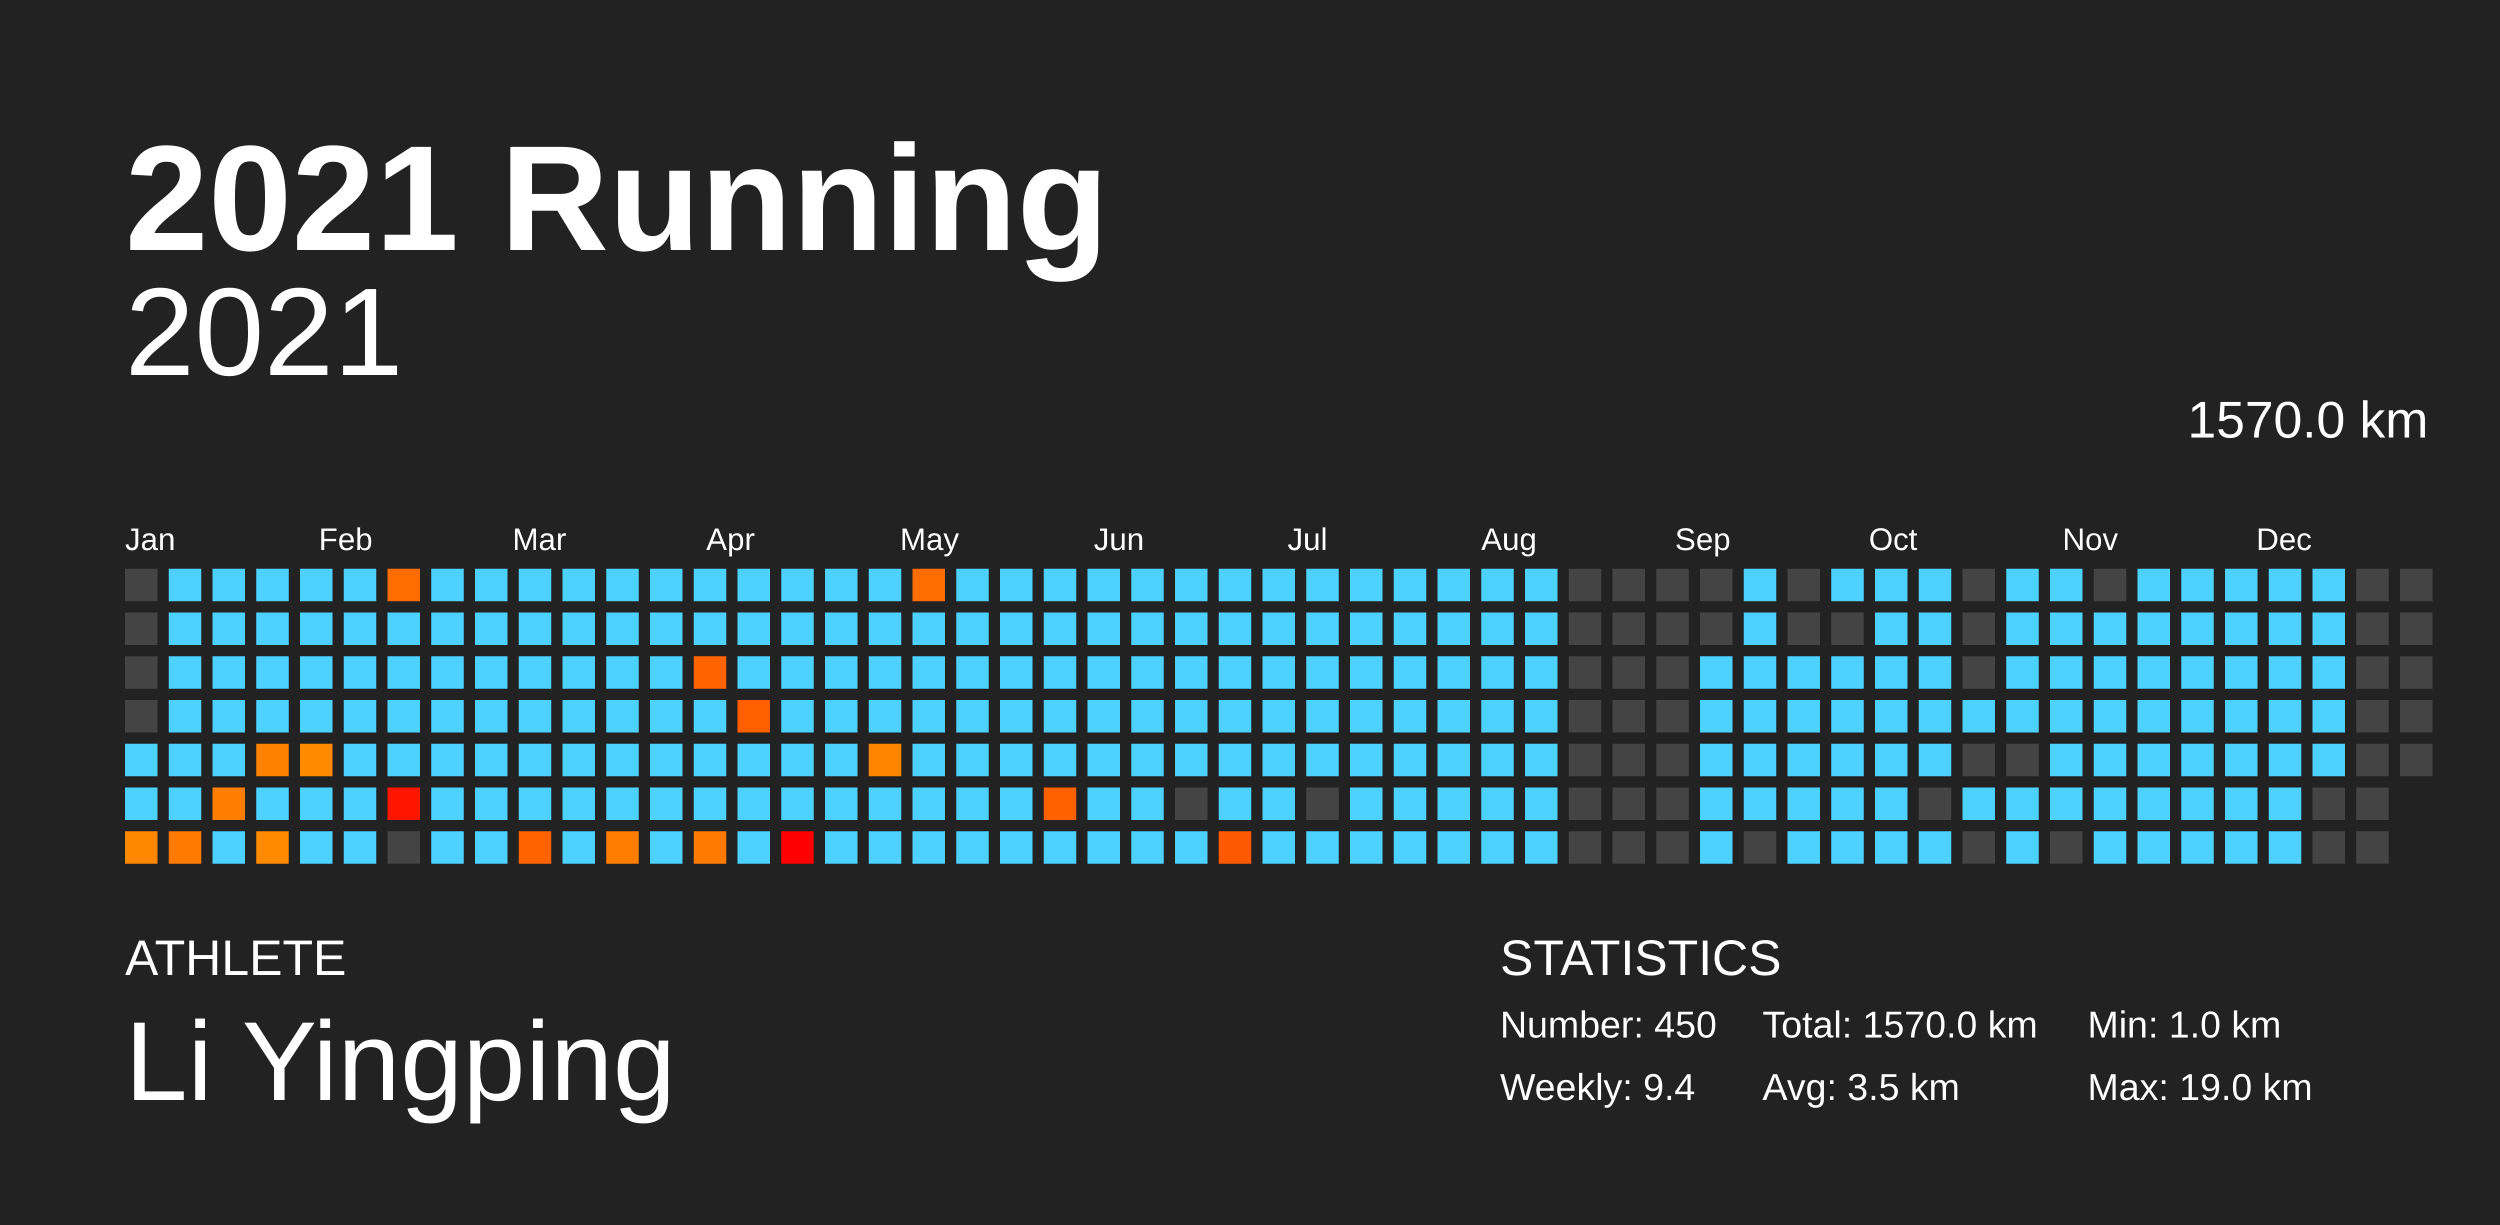
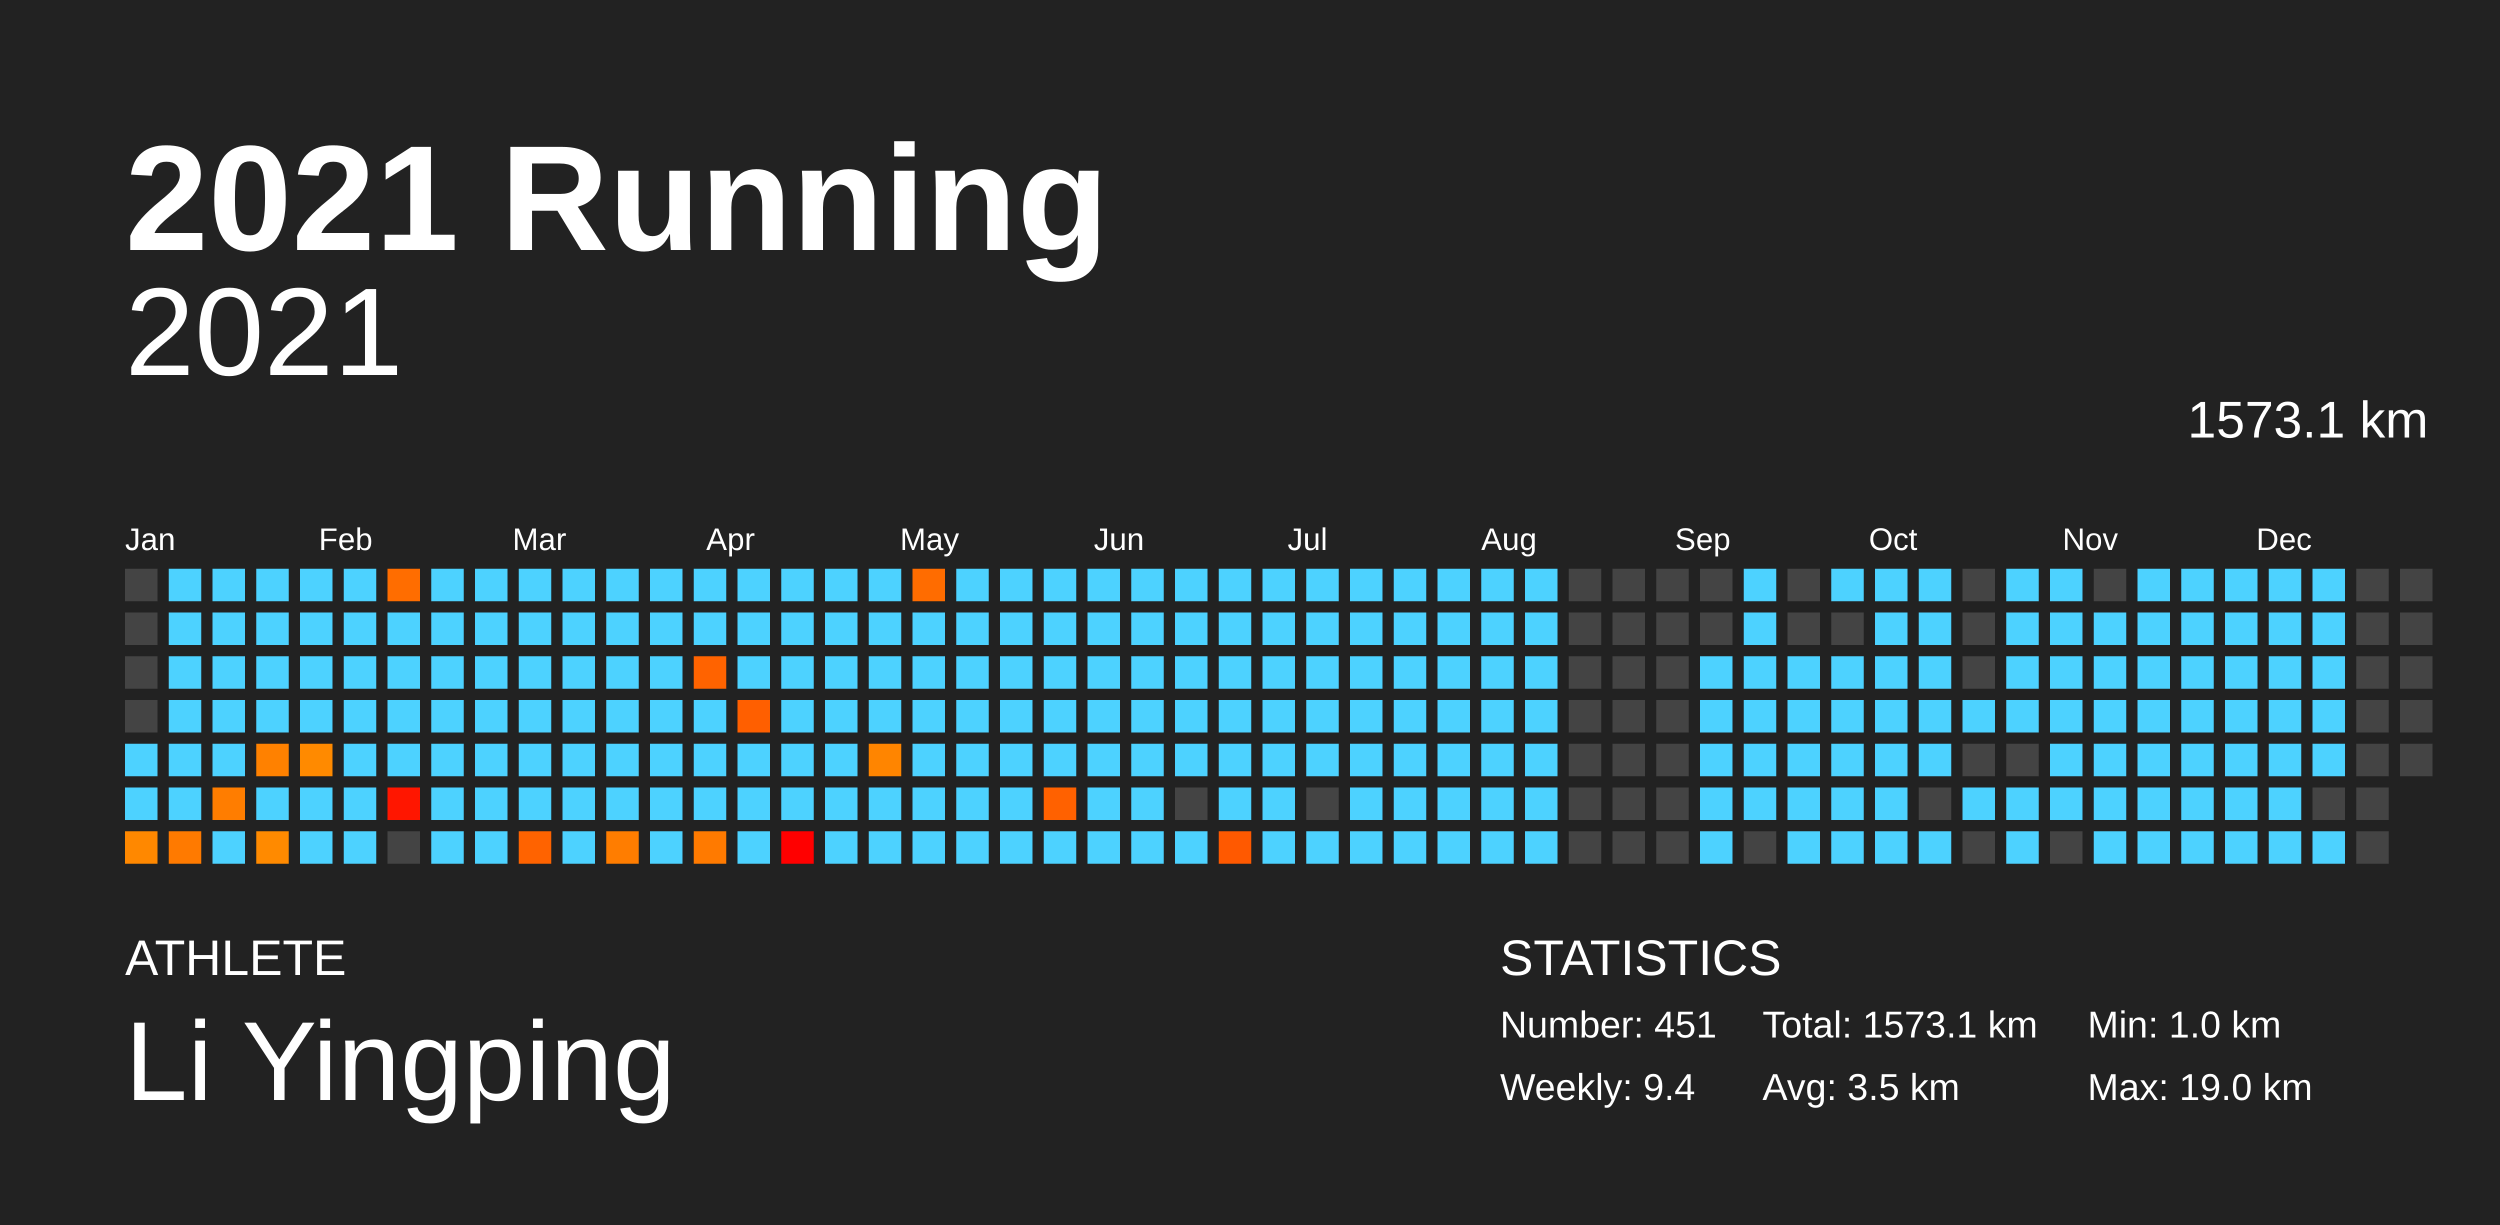
<svg xmlns="http://www.w3.org/2000/svg" baseProfile="full" height="98mm" version="1.1" viewBox="0,0,200,98" width="200mm">
  <defs />
  <rect fill="#222222" height="98" width="200" x="0" y="0" />
  <text fill="#FFFFFF" style="font-size:12px; font-family:Arial; font-weight:bold;" x="10" y="20">2021 Running</text>
  <text fill="#FFFFFF" style="font-size:4px; font-family:Arial" x="10" y="78">ATHLETE</text>
  <text fill="#FFFFFF" style="font-size:9px; font-family:Arial" x="10" y="88">Li Yingping</text>
  <text fill="#FFFFFF" style="font-size:4px; font-family:Arial" x="120" y="78">STATISTICS</text>
-   <text fill="#FFFFFF" style="font-size:3px; font-family:Arial" x="120" y="83">Number: 450</text>
+   <text fill="#FFFFFF" style="font-size:3px; font-family:Arial" x="120" y="83">Number: 451</text>
  <text fill="#FFFFFF" style="font-size:3px; font-family:Arial" x="120" y="88">Weekly: 9.4</text>
-   <text fill="#FFFFFF" style="font-size:3px; font-family:Arial" x="141" y="83">Total: 1570.0 km</text>
+   <text fill="#FFFFFF" style="font-size:3px; font-family:Arial" x="141" y="83">Total: 1573.1 km</text>
  <text fill="#FFFFFF" style="font-size:3px; font-family:Arial" x="141" y="88">Avg: 3.5 km</text>
  <text fill="#FFFFFF" style="font-size:3px; font-family:Arial" x="167" y="83">Min: 1.0 km</text>
  <text fill="#FFFFFF" style="font-size:3px; font-family:Arial" x="167" y="88">Max: 19.0 km</text>
  <text alignment-baseline="hanging" fill="#FFFFFF" style="font-size:10.0px; font-family:Arial;" x="10" y="30">2021</text>
-   <text alignment-baseline="hanging" fill="#FFFFFF" style="font-size:4.125px; font-family:Arial;" x="175" y="35">1570.0 km</text>
+   <text alignment-baseline="hanging" fill="#FFFFFF" style="font-size:4.125px; font-family:Arial;" x="175" y="35">1573.1 km</text>
  <text fill="#FFFFFF" style="font-size:2.5px; font-family:Arial" x="10.0" y="44">Jan</text>
  <text fill="#FFFFFF" style="font-size:2.5px; font-family:Arial" x="25.5" y="44">Feb</text>
  <text fill="#FFFFFF" style="font-size:2.5px; font-family:Arial" x="41.0" y="44">Mar</text>
  <text fill="#FFFFFF" style="font-size:2.5px; font-family:Arial" x="56.5" y="44">Apr</text>
  <text fill="#FFFFFF" style="font-size:2.5px; font-family:Arial" x="72.0" y="44">May</text>
  <text fill="#FFFFFF" style="font-size:2.5px; font-family:Arial" x="87.5" y="44">Jun</text>
  <text fill="#FFFFFF" style="font-size:2.5px; font-family:Arial" x="103.0" y="44">Jul</text>
  <text fill="#FFFFFF" style="font-size:2.5px; font-family:Arial" x="118.5" y="44">Aug</text>
  <text fill="#FFFFFF" style="font-size:2.5px; font-family:Arial" x="134.0" y="44">Sep</text>
  <text fill="#FFFFFF" style="font-size:2.5px; font-family:Arial" x="149.5" y="44">Oct</text>
  <text fill="#FFFFFF" style="font-size:2.5px; font-family:Arial" x="165.0" y="44">Nov</text>
  <text fill="#FFFFFF" style="font-size:2.5px; font-family:Arial" x="180.5" y="44">Dec</text>
  <rect fill="#444444" height="2.6" width="2.6" x="10.0" y="45.5" />
  <rect fill="#444444" height="2.6" width="2.6" x="10.0" y="49.0" />
  <rect fill="#444444" height="2.6" width="2.6" x="10.0" y="52.5" />
  <rect fill="#444444" height="2.6" width="2.6" x="10.0" y="56.0" />
  <rect fill="#4dd2ff" height="2.6" width="2.6" x="10.0" y="59.5" />
  <rect fill="#4dd2ff" height="2.6" width="2.6" x="10.0" y="63.0" />
  <rect fill="#ff8800" height="2.6" width="2.6" x="10.0" y="66.5" />
  <rect fill="#4dd2ff" height="2.6" width="2.6" x="13.5" y="45.5" />
  <rect fill="#4dd2ff" height="2.6" width="2.6" x="13.5" y="49.0" />
  <rect fill="#4dd2ff" height="2.6" width="2.6" x="13.5" y="52.5" />
  <rect fill="#4dd2ff" height="2.6" width="2.6" x="13.5" y="56.0" />
  <rect fill="#4dd2ff" height="2.6" width="2.6" x="13.5" y="59.5" />
  <rect fill="#4dd2ff" height="2.6" width="2.6" x="13.5" y="63.0" />
  <rect fill="#ff7a00" height="2.6" width="2.6" x="13.5" y="66.5" />
  <rect fill="#4dd2ff" height="2.6" width="2.6" x="17.0" y="45.5" />
  <rect fill="#4dd2ff" height="2.6" width="2.6" x="17.0" y="49.0" />
  <rect fill="#4dd2ff" height="2.6" width="2.6" x="17.0" y="52.5" />
  <rect fill="#4dd2ff" height="2.6" width="2.6" x="17.0" y="56.0" />
  <rect fill="#4dd2ff" height="2.6" width="2.6" x="17.0" y="59.5" />
  <rect fill="#ff7d00" height="2.6" width="2.6" x="17.0" y="63.0" />
  <rect fill="#4dd2ff" height="2.6" width="2.6" x="17.0" y="66.5" />
  <rect fill="#4dd2ff" height="2.6" width="2.6" x="20.5" y="45.5" />
  <rect fill="#4dd2ff" height="2.6" width="2.6" x="20.5" y="49.0" />
  <rect fill="#4dd2ff" height="2.6" width="2.6" x="20.5" y="52.5" />
  <rect fill="#4dd2ff" height="2.6" width="2.6" x="20.5" y="56.0" />
  <rect fill="#ff8100" height="2.6" width="2.6" x="20.5" y="59.5" />
  <rect fill="#4dd2ff" height="2.6" width="2.6" x="20.5" y="63.0" />
  <rect fill="#ff8a00" height="2.6" width="2.6" x="20.5" y="66.5" />
  <rect fill="#4dd2ff" height="2.6" width="2.6" x="24.0" y="45.5" />
  <rect fill="#4dd2ff" height="2.6" width="2.6" x="24.0" y="49.0" />
  <rect fill="#4dd2ff" height="2.6" width="2.6" x="24.0" y="52.5" />
  <rect fill="#4dd2ff" height="2.6" width="2.6" x="24.0" y="56.0" />
  <rect fill="#ff8a00" height="2.6" width="2.6" x="24.0" y="59.5" />
  <rect fill="#4dd2ff" height="2.6" width="2.6" x="24.0" y="63.0" />
  <rect fill="#4dd2ff" height="2.6" width="2.6" x="24.0" y="66.5" />
  <rect fill="#4dd2ff" height="2.6" width="2.6" x="27.5" y="45.5" />
  <rect fill="#4dd2ff" height="2.6" width="2.6" x="27.5" y="49.0" />
  <rect fill="#4dd2ff" height="2.6" width="2.6" x="27.5" y="52.5" />
  <rect fill="#4dd2ff" height="2.6" width="2.6" x="27.5" y="56.0" />
  <rect fill="#4dd2ff" height="2.6" width="2.6" x="27.5" y="59.5" />
  <rect fill="#4dd2ff" height="2.6" width="2.6" x="27.5" y="63.0" />
  <rect fill="#4dd2ff" height="2.6" width="2.6" x="27.5" y="66.5" />
  <rect fill="#ff6d00" height="2.6" width="2.6" x="31.0" y="45.5" />
  <rect fill="#4dd2ff" height="2.6" width="2.6" x="31.0" y="49.0" />
  <rect fill="#4dd2ff" height="2.6" width="2.6" x="31.0" y="52.5" />
  <rect fill="#4dd2ff" height="2.6" width="2.6" x="31.0" y="56.0" />
  <rect fill="#4dd2ff" height="2.6" width="2.6" x="31.0" y="59.5" />
  <rect fill="#ff1600" height="2.6" width="2.6" x="31.0" y="63.0" />
  <rect fill="#444444" height="2.6" width="2.6" x="31.0" y="66.5" />
  <rect fill="#4dd2ff" height="2.6" width="2.6" x="34.5" y="45.5" />
  <rect fill="#4dd2ff" height="2.6" width="2.6" x="34.5" y="49.0" />
  <rect fill="#4dd2ff" height="2.6" width="2.6" x="34.5" y="52.5" />
  <rect fill="#4dd2ff" height="2.6" width="2.6" x="34.5" y="56.0" />
  <rect fill="#4dd2ff" height="2.6" width="2.6" x="34.5" y="59.5" />
  <rect fill="#4dd2ff" height="2.6" width="2.6" x="34.5" y="63.0" />
  <rect fill="#4dd2ff" height="2.6" width="2.6" x="34.5" y="66.5" />
  <rect fill="#4dd2ff" height="2.6" width="2.6" x="38.0" y="45.5" />
  <rect fill="#4dd2ff" height="2.6" width="2.6" x="38.0" y="49.0" />
  <rect fill="#4dd2ff" height="2.6" width="2.6" x="38.0" y="52.5" />
  <rect fill="#4dd2ff" height="2.6" width="2.6" x="38.0" y="56.0" />
  <rect fill="#4dd2ff" height="2.6" width="2.6" x="38.0" y="59.5" />
  <rect fill="#4dd2ff" height="2.6" width="2.6" x="38.0" y="63.0" />
  <rect fill="#4dd2ff" height="2.6" width="2.6" x="38.0" y="66.5" />
  <rect fill="#4dd2ff" height="2.6" width="2.6" x="41.5" y="45.5" />
  <rect fill="#4dd2ff" height="2.6" width="2.6" x="41.5" y="49.0" />
  <rect fill="#4dd2ff" height="2.6" width="2.6" x="41.5" y="52.5" />
  <rect fill="#4dd2ff" height="2.6" width="2.6" x="41.5" y="56.0" />
  <rect fill="#4dd2ff" height="2.6" width="2.6" x="41.5" y="59.5" />
  <rect fill="#4dd2ff" height="2.6" width="2.6" x="41.5" y="63.0" />
  <rect fill="#ff6300" height="2.6" width="2.6" x="41.5" y="66.5" />
  <rect fill="#4dd2ff" height="2.6" width="2.6" x="45.0" y="45.5" />
  <rect fill="#4dd2ff" height="2.6" width="2.6" x="45.0" y="49.0" />
  <rect fill="#4dd2ff" height="2.6" width="2.6" x="45.0" y="52.5" />
  <rect fill="#4dd2ff" height="2.6" width="2.6" x="45.0" y="56.0" />
  <rect fill="#4dd2ff" height="2.6" width="2.6" x="45.0" y="59.5" />
  <rect fill="#4dd2ff" height="2.6" width="2.6" x="45.0" y="63.0" />
  <rect fill="#4dd2ff" height="2.6" width="2.6" x="45.0" y="66.5" />
  <rect fill="#4dd2ff" height="2.6" width="2.6" x="48.5" y="45.5" />
  <rect fill="#4dd2ff" height="2.6" width="2.6" x="48.5" y="49.0" />
  <rect fill="#4dd2ff" height="2.6" width="2.6" x="48.5" y="52.5" />
  <rect fill="#4dd2ff" height="2.6" width="2.6" x="48.5" y="56.0" />
  <rect fill="#4dd2ff" height="2.6" width="2.6" x="48.5" y="59.5" />
  <rect fill="#4dd2ff" height="2.6" width="2.6" x="48.5" y="63.0" />
  <rect fill="#ff7d00" height="2.6" width="2.6" x="48.5" y="66.5" />
  <rect fill="#4dd2ff" height="2.6" width="2.6" x="52.0" y="45.5" />
  <rect fill="#4dd2ff" height="2.6" width="2.6" x="52.0" y="49.0" />
  <rect fill="#4dd2ff" height="2.6" width="2.6" x="52.0" y="52.5" />
  <rect fill="#4dd2ff" height="2.6" width="2.6" x="52.0" y="56.0" />
  <rect fill="#4dd2ff" height="2.6" width="2.6" x="52.0" y="59.5" />
  <rect fill="#4dd2ff" height="2.6" width="2.6" x="52.0" y="63.0" />
  <rect fill="#4dd2ff" height="2.6" width="2.6" x="52.0" y="66.5" />
  <rect fill="#4dd2ff" height="2.6" width="2.6" x="55.5" y="45.5" />
  <rect fill="#4dd2ff" height="2.6" width="2.6" x="55.5" y="49.0" />
  <rect fill="#ff6300" height="2.6" width="2.6" x="55.5" y="52.5" />
  <rect fill="#4dd2ff" height="2.6" width="2.6" x="55.5" y="56.0" />
  <rect fill="#4dd2ff" height="2.6" width="2.6" x="55.5" y="59.5" />
  <rect fill="#4dd2ff" height="2.6" width="2.6" x="55.5" y="63.0" />
  <rect fill="#ff7a00" height="2.6" width="2.6" x="55.5" y="66.5" />
  <rect fill="#4dd2ff" height="2.6" width="2.6" x="59.0" y="45.5" />
  <rect fill="#4dd2ff" height="2.6" width="2.6" x="59.0" y="49.0" />
  <rect fill="#4dd2ff" height="2.6" width="2.6" x="59.0" y="52.5" />
  <rect fill="#ff5f00" height="2.6" width="2.6" x="59.0" y="56.0" />
  <rect fill="#4dd2ff" height="2.6" width="2.6" x="59.0" y="59.5" />
  <rect fill="#4dd2ff" height="2.6" width="2.6" x="59.0" y="63.0" />
  <rect fill="#4dd2ff" height="2.6" width="2.6" x="59.0" y="66.5" />
  <rect fill="#4dd2ff" height="2.6" width="2.6" x="62.5" y="45.5" />
  <rect fill="#4dd2ff" height="2.6" width="2.6" x="62.5" y="49.0" />
  <rect fill="#4dd2ff" height="2.6" width="2.6" x="62.5" y="52.5" />
  <rect fill="#4dd2ff" height="2.6" width="2.6" x="62.5" y="56.0" />
  <rect fill="#4dd2ff" height="2.6" width="2.6" x="62.5" y="59.5" />
  <rect fill="#4dd2ff" height="2.6" width="2.6" x="62.5" y="63.0" />
  <rect fill="red" height="2.6" width="2.6" x="62.5" y="66.5" />
  <rect fill="#4dd2ff" height="2.6" width="2.6" x="66.0" y="45.5" />
  <rect fill="#4dd2ff" height="2.6" width="2.6" x="66.0" y="49.0" />
  <rect fill="#4dd2ff" height="2.6" width="2.6" x="66.0" y="52.5" />
  <rect fill="#4dd2ff" height="2.6" width="2.6" x="66.0" y="56.0" />
  <rect fill="#4dd2ff" height="2.6" width="2.6" x="66.0" y="59.5" />
  <rect fill="#4dd2ff" height="2.6" width="2.6" x="66.0" y="63.0" />
  <rect fill="#4dd2ff" height="2.6" width="2.6" x="66.0" y="66.5" />
  <rect fill="#4dd2ff" height="2.6" width="2.6" x="69.5" y="45.5" />
  <rect fill="#4dd2ff" height="2.6" width="2.6" x="69.5" y="49.0" />
  <rect fill="#4dd2ff" height="2.6" width="2.6" x="69.5" y="52.5" />
  <rect fill="#4dd2ff" height="2.6" width="2.6" x="69.5" y="56.0" />
  <rect fill="#ff8500" height="2.6" width="2.6" x="69.5" y="59.5" />
  <rect fill="#4dd2ff" height="2.6" width="2.6" x="69.5" y="63.0" />
  <rect fill="#4dd2ff" height="2.6" width="2.6" x="69.5" y="66.5" />
  <rect fill="#ff6c00" height="2.6" width="2.6" x="73.0" y="45.5" />
  <rect fill="#4dd2ff" height="2.6" width="2.6" x="73.0" y="49.0" />
  <rect fill="#4dd2ff" height="2.6" width="2.6" x="73.0" y="52.5" />
  <rect fill="#4dd2ff" height="2.6" width="2.6" x="73.0" y="56.0" />
  <rect fill="#4dd2ff" height="2.6" width="2.6" x="73.0" y="59.5" />
  <rect fill="#4dd2ff" height="2.6" width="2.6" x="73.0" y="63.0" />
  <rect fill="#4dd2ff" height="2.6" width="2.6" x="73.0" y="66.5" />
  <rect fill="#4dd2ff" height="2.6" width="2.6" x="76.5" y="45.5" />
  <rect fill="#4dd2ff" height="2.6" width="2.6" x="76.5" y="49.0" />
  <rect fill="#4dd2ff" height="2.6" width="2.6" x="76.5" y="52.5" />
  <rect fill="#4dd2ff" height="2.6" width="2.6" x="76.5" y="56.0" />
  <rect fill="#4dd2ff" height="2.6" width="2.6" x="76.5" y="59.5" />
  <rect fill="#4dd2ff" height="2.6" width="2.6" x="76.5" y="63.0" />
  <rect fill="#4dd2ff" height="2.6" width="2.6" x="76.5" y="66.5" />
  <rect fill="#4dd2ff" height="2.6" width="2.6" x="80.0" y="45.5" />
  <rect fill="#4dd2ff" height="2.6" width="2.6" x="80.0" y="49.0" />
  <rect fill="#4dd2ff" height="2.6" width="2.6" x="80.0" y="52.5" />
  <rect fill="#4dd2ff" height="2.6" width="2.6" x="80.0" y="56.0" />
  <rect fill="#4dd2ff" height="2.6" width="2.6" x="80.0" y="59.5" />
  <rect fill="#4dd2ff" height="2.6" width="2.6" x="80.0" y="63.0" />
  <rect fill="#4dd2ff" height="2.6" width="2.6" x="80.0" y="66.5" />
  <rect fill="#4dd2ff" height="2.6" width="2.6" x="83.5" y="45.5" />
  <rect fill="#4dd2ff" height="2.6" width="2.6" x="83.5" y="49.0" />
  <rect fill="#4dd2ff" height="2.6" width="2.6" x="83.5" y="52.5" />
  <rect fill="#4dd2ff" height="2.6" width="2.6" x="83.5" y="56.0" />
  <rect fill="#4dd2ff" height="2.6" width="2.6" x="83.5" y="59.5" />
  <rect fill="#ff6100" height="2.6" width="2.6" x="83.5" y="63.0" />
  <rect fill="#4dd2ff" height="2.6" width="2.6" x="83.5" y="66.5" />
  <rect fill="#4dd2ff" height="2.6" width="2.6" x="87.0" y="45.5" />
  <rect fill="#4dd2ff" height="2.6" width="2.6" x="87.0" y="49.0" />
  <rect fill="#4dd2ff" height="2.6" width="2.6" x="87.0" y="52.5" />
  <rect fill="#4dd2ff" height="2.6" width="2.6" x="87.0" y="56.0" />
  <rect fill="#4dd2ff" height="2.6" width="2.6" x="87.0" y="59.5" />
  <rect fill="#4dd2ff" height="2.6" width="2.6" x="87.0" y="63.0" />
  <rect fill="#4dd2ff" height="2.6" width="2.6" x="87.0" y="66.5" />
  <rect fill="#4dd2ff" height="2.6" width="2.6" x="90.5" y="45.5" />
  <rect fill="#4dd2ff" height="2.6" width="2.6" x="90.5" y="49.0" />
  <rect fill="#4dd2ff" height="2.6" width="2.6" x="90.5" y="52.5" />
  <rect fill="#4dd2ff" height="2.6" width="2.6" x="90.5" y="56.0" />
  <rect fill="#4dd2ff" height="2.6" width="2.6" x="90.5" y="59.5" />
  <rect fill="#4dd2ff" height="2.6" width="2.6" x="90.5" y="63.0" />
  <rect fill="#4dd2ff" height="2.6" width="2.6" x="90.5" y="66.5" />
  <rect fill="#4dd2ff" height="2.6" width="2.6" x="94.0" y="45.5" />
  <rect fill="#4dd2ff" height="2.6" width="2.6" x="94.0" y="49.0" />
  <rect fill="#4dd2ff" height="2.6" width="2.6" x="94.0" y="52.5" />
  <rect fill="#4dd2ff" height="2.6" width="2.6" x="94.0" y="56.0" />
  <rect fill="#4dd2ff" height="2.6" width="2.6" x="94.0" y="59.5" />
  <rect fill="#444444" height="2.6" width="2.6" x="94.0" y="63.0" />
  <rect fill="#4dd2ff" height="2.6" width="2.6" x="94.0" y="66.5" />
  <rect fill="#4dd2ff" height="2.6" width="2.6" x="97.5" y="45.5" />
  <rect fill="#4dd2ff" height="2.6" width="2.6" x="97.5" y="49.0" />
  <rect fill="#4dd2ff" height="2.6" width="2.6" x="97.5" y="52.5" />
  <rect fill="#4dd2ff" height="2.6" width="2.6" x="97.5" y="56.0" />
  <rect fill="#4dd2ff" height="2.6" width="2.6" x="97.5" y="59.5" />
  <rect fill="#4dd2ff" height="2.6" width="2.6" x="97.5" y="63.0" />
  <rect fill="#ff5900" height="2.6" width="2.6" x="97.5" y="66.5" />
  <rect fill="#4dd2ff" height="2.6" width="2.6" x="101.0" y="45.5" />
  <rect fill="#4dd2ff" height="2.6" width="2.6" x="101.0" y="49.0" />
  <rect fill="#4dd2ff" height="2.6" width="2.6" x="101.0" y="52.5" />
  <rect fill="#4dd2ff" height="2.6" width="2.6" x="101.0" y="56.0" />
  <rect fill="#4dd2ff" height="2.6" width="2.6" x="101.0" y="59.5" />
  <rect fill="#4dd2ff" height="2.6" width="2.6" x="101.0" y="63.0" />
  <rect fill="#4dd2ff" height="2.6" width="2.6" x="101.0" y="66.5" />
  <rect fill="#4dd2ff" height="2.6" width="2.6" x="104.5" y="45.5" />
  <rect fill="#4dd2ff" height="2.6" width="2.6" x="104.5" y="49.0" />
  <rect fill="#4dd2ff" height="2.6" width="2.6" x="104.5" y="52.5" />
  <rect fill="#4dd2ff" height="2.6" width="2.6" x="104.5" y="56.0" />
  <rect fill="#4dd2ff" height="2.6" width="2.6" x="104.5" y="59.5" />
  <rect fill="#444444" height="2.6" width="2.6" x="104.5" y="63.0" />
  <rect fill="#4dd2ff" height="2.6" width="2.6" x="104.5" y="66.5" />
  <rect fill="#4dd2ff" height="2.6" width="2.6" x="108.0" y="45.5" />
  <rect fill="#4dd2ff" height="2.6" width="2.6" x="108.0" y="49.0" />
  <rect fill="#4dd2ff" height="2.6" width="2.6" x="108.0" y="52.5" />
  <rect fill="#4dd2ff" height="2.6" width="2.6" x="108.0" y="56.0" />
  <rect fill="#4dd2ff" height="2.6" width="2.6" x="108.0" y="59.5" />
  <rect fill="#4dd2ff" height="2.6" width="2.6" x="108.0" y="63.0" />
  <rect fill="#4dd2ff" height="2.6" width="2.6" x="108.0" y="66.5" />
  <rect fill="#4dd2ff" height="2.6" width="2.6" x="111.5" y="45.5" />
  <rect fill="#4dd2ff" height="2.6" width="2.6" x="111.5" y="49.0" />
  <rect fill="#4dd2ff" height="2.6" width="2.6" x="111.5" y="52.5" />
  <rect fill="#4dd2ff" height="2.6" width="2.6" x="111.5" y="56.0" />
  <rect fill="#4dd2ff" height="2.6" width="2.6" x="111.5" y="59.5" />
  <rect fill="#4dd2ff" height="2.6" width="2.6" x="111.5" y="63.0" />
  <rect fill="#4dd2ff" height="2.6" width="2.6" x="111.5" y="66.5" />
  <rect fill="#4dd2ff" height="2.6" width="2.6" x="115.0" y="45.5" />
  <rect fill="#4dd2ff" height="2.6" width="2.6" x="115.0" y="49.0" />
  <rect fill="#4dd2ff" height="2.6" width="2.6" x="115.0" y="52.5" />
  <rect fill="#4dd2ff" height="2.6" width="2.6" x="115.0" y="56.0" />
  <rect fill="#4dd2ff" height="2.6" width="2.6" x="115.0" y="59.5" />
  <rect fill="#4dd2ff" height="2.6" width="2.6" x="115.0" y="63.0" />
  <rect fill="#4dd2ff" height="2.6" width="2.6" x="115.0" y="66.5" />
  <rect fill="#4dd2ff" height="2.6" width="2.6" x="118.5" y="45.5" />
  <rect fill="#4dd2ff" height="2.6" width="2.6" x="118.5" y="49.0" />
  <rect fill="#4dd2ff" height="2.6" width="2.6" x="118.5" y="52.5" />
  <rect fill="#4dd2ff" height="2.6" width="2.6" x="118.5" y="56.0" />
  <rect fill="#4dd2ff" height="2.6" width="2.6" x="118.5" y="59.5" />
  <rect fill="#4dd2ff" height="2.6" width="2.6" x="118.5" y="63.0" />
  <rect fill="#4dd2ff" height="2.6" width="2.6" x="118.5" y="66.5" />
  <rect fill="#4dd2ff" height="2.6" width="2.6" x="122.0" y="45.5" />
  <rect fill="#4dd2ff" height="2.6" width="2.6" x="122.0" y="49.0" />
  <rect fill="#4dd2ff" height="2.6" width="2.6" x="122.0" y="52.5" />
  <rect fill="#4dd2ff" height="2.6" width="2.6" x="122.0" y="56.0" />
  <rect fill="#4dd2ff" height="2.6" width="2.6" x="122.0" y="59.5" />
  <rect fill="#4dd2ff" height="2.6" width="2.6" x="122.0" y="63.0" />
  <rect fill="#4dd2ff" height="2.6" width="2.6" x="122.0" y="66.5" />
  <rect fill="#444444" height="2.6" width="2.6" x="125.5" y="45.5" />
  <rect fill="#444444" height="2.6" width="2.6" x="125.5" y="49.0" />
  <rect fill="#444444" height="2.6" width="2.6" x="125.5" y="52.5" />
  <rect fill="#444444" height="2.6" width="2.6" x="125.5" y="56.0" />
  <rect fill="#444444" height="2.6" width="2.6" x="125.5" y="59.5" />
  <rect fill="#444444" height="2.6" width="2.6" x="125.5" y="63.0" />
  <rect fill="#444444" height="2.6" width="2.6" x="125.5" y="66.5" />
  <rect fill="#444444" height="2.6" width="2.6" x="129.0" y="45.5" />
  <rect fill="#444444" height="2.6" width="2.6" x="129.0" y="49.0" />
  <rect fill="#444444" height="2.6" width="2.6" x="129.0" y="52.5" />
  <rect fill="#444444" height="2.6" width="2.6" x="129.0" y="56.0" />
  <rect fill="#444444" height="2.6" width="2.6" x="129.0" y="59.5" />
  <rect fill="#444444" height="2.6" width="2.6" x="129.0" y="63.0" />
  <rect fill="#444444" height="2.6" width="2.6" x="129.0" y="66.5" />
  <rect fill="#444444" height="2.6" width="2.6" x="132.5" y="45.5" />
  <rect fill="#444444" height="2.6" width="2.6" x="132.5" y="49.0" />
  <rect fill="#444444" height="2.6" width="2.6" x="132.5" y="52.5" />
  <rect fill="#444444" height="2.6" width="2.6" x="132.5" y="56.0" />
  <rect fill="#444444" height="2.6" width="2.6" x="132.5" y="59.5" />
  <rect fill="#444444" height="2.6" width="2.6" x="132.5" y="63.0" />
  <rect fill="#444444" height="2.6" width="2.6" x="132.5" y="66.5" />
  <rect fill="#444444" height="2.6" width="2.6" x="136.0" y="45.5" />
  <rect fill="#444444" height="2.6" width="2.6" x="136.0" y="49.0" />
  <rect fill="#4dd2ff" height="2.6" width="2.6" x="136.0" y="52.5" />
  <rect fill="#4dd2ff" height="2.6" width="2.6" x="136.0" y="56.0" />
  <rect fill="#4dd2ff" height="2.6" width="2.6" x="136.0" y="59.5" />
  <rect fill="#4dd2ff" height="2.6" width="2.6" x="136.0" y="63.0" />
  <rect fill="#4dd2ff" height="2.6" width="2.6" x="136.0" y="66.5" />
  <rect fill="#4dd2ff" height="2.6" width="2.6" x="139.5" y="45.5" />
  <rect fill="#4dd2ff" height="2.6" width="2.6" x="139.5" y="49.0" />
  <rect fill="#4dd2ff" height="2.6" width="2.6" x="139.5" y="52.5" />
  <rect fill="#4dd2ff" height="2.6" width="2.6" x="139.5" y="56.0" />
  <rect fill="#4dd2ff" height="2.6" width="2.6" x="139.5" y="59.5" />
  <rect fill="#4dd2ff" height="2.6" width="2.6" x="139.5" y="63.0" />
  <rect fill="#444444" height="2.6" width="2.6" x="139.5" y="66.5" />
  <rect fill="#444444" height="2.6" width="2.6" x="143.0" y="45.5" />
  <rect fill="#444444" height="2.6" width="2.6" x="143.0" y="49.0" />
  <rect fill="#4dd2ff" height="2.6" width="2.6" x="143.0" y="52.5" />
  <rect fill="#4dd2ff" height="2.6" width="2.6" x="143.0" y="56.0" />
  <rect fill="#4dd2ff" height="2.6" width="2.6" x="143.0" y="59.5" />
  <rect fill="#4dd2ff" height="2.6" width="2.6" x="143.0" y="63.0" />
  <rect fill="#4dd2ff" height="2.6" width="2.6" x="143.0" y="66.5" />
  <rect fill="#4dd2ff" height="2.6" width="2.6" x="146.5" y="45.5" />
  <rect fill="#444444" height="2.6" width="2.6" x="146.5" y="49.0" />
  <rect fill="#4dd2ff" height="2.6" width="2.6" x="146.5" y="52.5" />
  <rect fill="#4dd2ff" height="2.6" width="2.6" x="146.5" y="56.0" />
  <rect fill="#4dd2ff" height="2.6" width="2.6" x="146.5" y="59.5" />
  <rect fill="#4dd2ff" height="2.6" width="2.6" x="146.5" y="63.0" />
  <rect fill="#4dd2ff" height="2.6" width="2.6" x="146.5" y="66.5" />
  <rect fill="#4dd2ff" height="2.6" width="2.6" x="150.0" y="45.5" />
  <rect fill="#4dd2ff" height="2.6" width="2.6" x="150.0" y="49.0" />
  <rect fill="#4dd2ff" height="2.6" width="2.6" x="150.0" y="52.5" />
  <rect fill="#4dd2ff" height="2.6" width="2.6" x="150.0" y="56.0" />
  <rect fill="#4dd2ff" height="2.6" width="2.6" x="150.0" y="59.5" />
  <rect fill="#4dd2ff" height="2.6" width="2.6" x="150.0" y="63.0" />
  <rect fill="#4dd2ff" height="2.6" width="2.6" x="150.0" y="66.5" />
  <rect fill="#4dd2ff" height="2.6" width="2.6" x="153.5" y="45.5" />
  <rect fill="#4dd2ff" height="2.6" width="2.6" x="153.5" y="49.0" />
  <rect fill="#4dd2ff" height="2.6" width="2.6" x="153.5" y="52.5" />
  <rect fill="#4dd2ff" height="2.6" width="2.6" x="153.5" y="56.0" />
  <rect fill="#4dd2ff" height="2.6" width="2.6" x="153.5" y="59.5" />
  <rect fill="#444444" height="2.6" width="2.6" x="153.5" y="63.0" />
  <rect fill="#4dd2ff" height="2.6" width="2.6" x="153.5" y="66.5" />
  <rect fill="#444444" height="2.6" width="2.6" x="157.0" y="45.5" />
  <rect fill="#444444" height="2.6" width="2.6" x="157.0" y="49.0" />
  <rect fill="#444444" height="2.6" width="2.6" x="157.0" y="52.5" />
  <rect fill="#4dd2ff" height="2.6" width="2.6" x="157.0" y="56.0" />
  <rect fill="#444444" height="2.6" width="2.6" x="157.0" y="59.5" />
  <rect fill="#4dd2ff" height="2.6" width="2.6" x="157.0" y="63.0" />
  <rect fill="#444444" height="2.6" width="2.6" x="157.0" y="66.5" />
  <rect fill="#4dd2ff" height="2.6" width="2.6" x="160.5" y="45.5" />
  <rect fill="#4dd2ff" height="2.6" width="2.6" x="160.5" y="49.0" />
  <rect fill="#4dd2ff" height="2.6" width="2.6" x="160.5" y="52.5" />
  <rect fill="#4dd2ff" height="2.6" width="2.6" x="160.5" y="56.0" />
  <rect fill="#444444" height="2.6" width="2.6" x="160.5" y="59.5" />
  <rect fill="#4dd2ff" height="2.6" width="2.6" x="160.5" y="63.0" />
  <rect fill="#4dd2ff" height="2.6" width="2.6" x="160.5" y="66.5" />
  <rect fill="#4dd2ff" height="2.6" width="2.6" x="164.0" y="45.5" />
  <rect fill="#4dd2ff" height="2.6" width="2.6" x="164.0" y="49.0" />
  <rect fill="#4dd2ff" height="2.6" width="2.6" x="164.0" y="52.5" />
  <rect fill="#4dd2ff" height="2.6" width="2.6" x="164.0" y="56.0" />
  <rect fill="#4dd2ff" height="2.6" width="2.6" x="164.0" y="59.5" />
  <rect fill="#4dd2ff" height="2.6" width="2.6" x="164.0" y="63.0" />
  <rect fill="#444444" height="2.6" width="2.6" x="164.0" y="66.5" />
  <rect fill="#444444" height="2.6" width="2.6" x="167.5" y="45.5" />
  <rect fill="#4dd2ff" height="2.6" width="2.6" x="167.5" y="49.0" />
  <rect fill="#4dd2ff" height="2.6" width="2.6" x="167.5" y="52.5" />
  <rect fill="#4dd2ff" height="2.6" width="2.6" x="167.5" y="56.0" />
  <rect fill="#4dd2ff" height="2.6" width="2.6" x="167.5" y="59.5" />
  <rect fill="#4dd2ff" height="2.6" width="2.6" x="167.5" y="63.0" />
  <rect fill="#4dd2ff" height="2.6" width="2.6" x="167.5" y="66.5" />
  <rect fill="#4dd2ff" height="2.6" width="2.6" x="171.0" y="45.5" />
  <rect fill="#4dd2ff" height="2.6" width="2.6" x="171.0" y="49.0" />
  <rect fill="#4dd2ff" height="2.6" width="2.6" x="171.0" y="52.5" />
  <rect fill="#4dd2ff" height="2.6" width="2.6" x="171.0" y="56.0" />
  <rect fill="#4dd2ff" height="2.6" width="2.6" x="171.0" y="59.5" />
  <rect fill="#4dd2ff" height="2.6" width="2.6" x="171.0" y="63.0" />
  <rect fill="#4dd2ff" height="2.6" width="2.6" x="171.0" y="66.5" />
  <rect fill="#4dd2ff" height="2.6" width="2.6" x="174.5" y="45.5" />
  <rect fill="#4dd2ff" height="2.6" width="2.6" x="174.5" y="49.0" />
  <rect fill="#4dd2ff" height="2.6" width="2.6" x="174.5" y="52.5" />
  <rect fill="#4dd2ff" height="2.6" width="2.6" x="174.5" y="56.0" />
  <rect fill="#4dd2ff" height="2.6" width="2.6" x="174.5" y="59.5" />
  <rect fill="#4dd2ff" height="2.6" width="2.6" x="174.5" y="63.0" />
  <rect fill="#4dd2ff" height="2.6" width="2.6" x="174.5" y="66.5" />
  <rect fill="#4dd2ff" height="2.6" width="2.6" x="178.0" y="45.5" />
  <rect fill="#4dd2ff" height="2.6" width="2.6" x="178.0" y="49.0" />
  <rect fill="#4dd2ff" height="2.6" width="2.6" x="178.0" y="52.5" />
  <rect fill="#4dd2ff" height="2.6" width="2.6" x="178.0" y="56.0" />
  <rect fill="#4dd2ff" height="2.6" width="2.6" x="178.0" y="59.5" />
  <rect fill="#4dd2ff" height="2.6" width="2.6" x="178.0" y="63.0" />
  <rect fill="#4dd2ff" height="2.6" width="2.6" x="178.0" y="66.5" />
  <rect fill="#4dd2ff" height="2.6" width="2.6" x="181.5" y="45.5" />
  <rect fill="#4dd2ff" height="2.6" width="2.6" x="181.5" y="49.0" />
  <rect fill="#4dd2ff" height="2.6" width="2.6" x="181.5" y="52.5" />
  <rect fill="#4dd2ff" height="2.6" width="2.6" x="181.5" y="56.0" />
  <rect fill="#4dd2ff" height="2.6" width="2.6" x="181.5" y="59.5" />
  <rect fill="#4dd2ff" height="2.6" width="2.6" x="181.5" y="63.0" />
  <rect fill="#4dd2ff" height="2.6" width="2.6" x="181.5" y="66.5" />
  <rect fill="#4dd2ff" height="2.6" width="2.6" x="185.0" y="45.5" />
  <rect fill="#4dd2ff" height="2.6" width="2.6" x="185.0" y="49.0" />
  <rect fill="#4dd2ff" height="2.6" width="2.6" x="185.0" y="52.5" />
  <rect fill="#4dd2ff" height="2.6" width="2.6" x="185.0" y="56.0" />
  <rect fill="#4dd2ff" height="2.6" width="2.6" x="185.0" y="59.5" />
  <rect fill="#444444" height="2.6" width="2.6" x="185.0" y="63.0" />
-   <rect fill="#444444" height="2.6" width="2.6" x="185.0" y="66.5" />
+   <rect fill="#4dd2ff" height="2.6" width="2.6" x="185.0" y="66.5" />
  <rect fill="#444444" height="2.6" width="2.6" x="188.5" y="45.5" />
  <rect fill="#444444" height="2.6" width="2.6" x="188.5" y="49.0" />
  <rect fill="#444444" height="2.6" width="2.6" x="188.5" y="52.5" />
  <rect fill="#444444" height="2.6" width="2.6" x="188.5" y="56.0" />
  <rect fill="#444444" height="2.6" width="2.6" x="188.5" y="59.5" />
  <rect fill="#444444" height="2.6" width="2.6" x="188.5" y="63.0" />
  <rect fill="#444444" height="2.6" width="2.6" x="188.5" y="66.5" />
  <rect fill="#444444" height="2.6" width="2.6" x="192.0" y="45.5" />
  <rect fill="#444444" height="2.6" width="2.6" x="192.0" y="49.0" />
  <rect fill="#444444" height="2.6" width="2.6" x="192.0" y="52.5" />
  <rect fill="#444444" height="2.6" width="2.6" x="192.0" y="56.0" />
  <rect fill="#444444" height="2.6" width="2.6" x="192.0" y="59.5" />
</svg>
